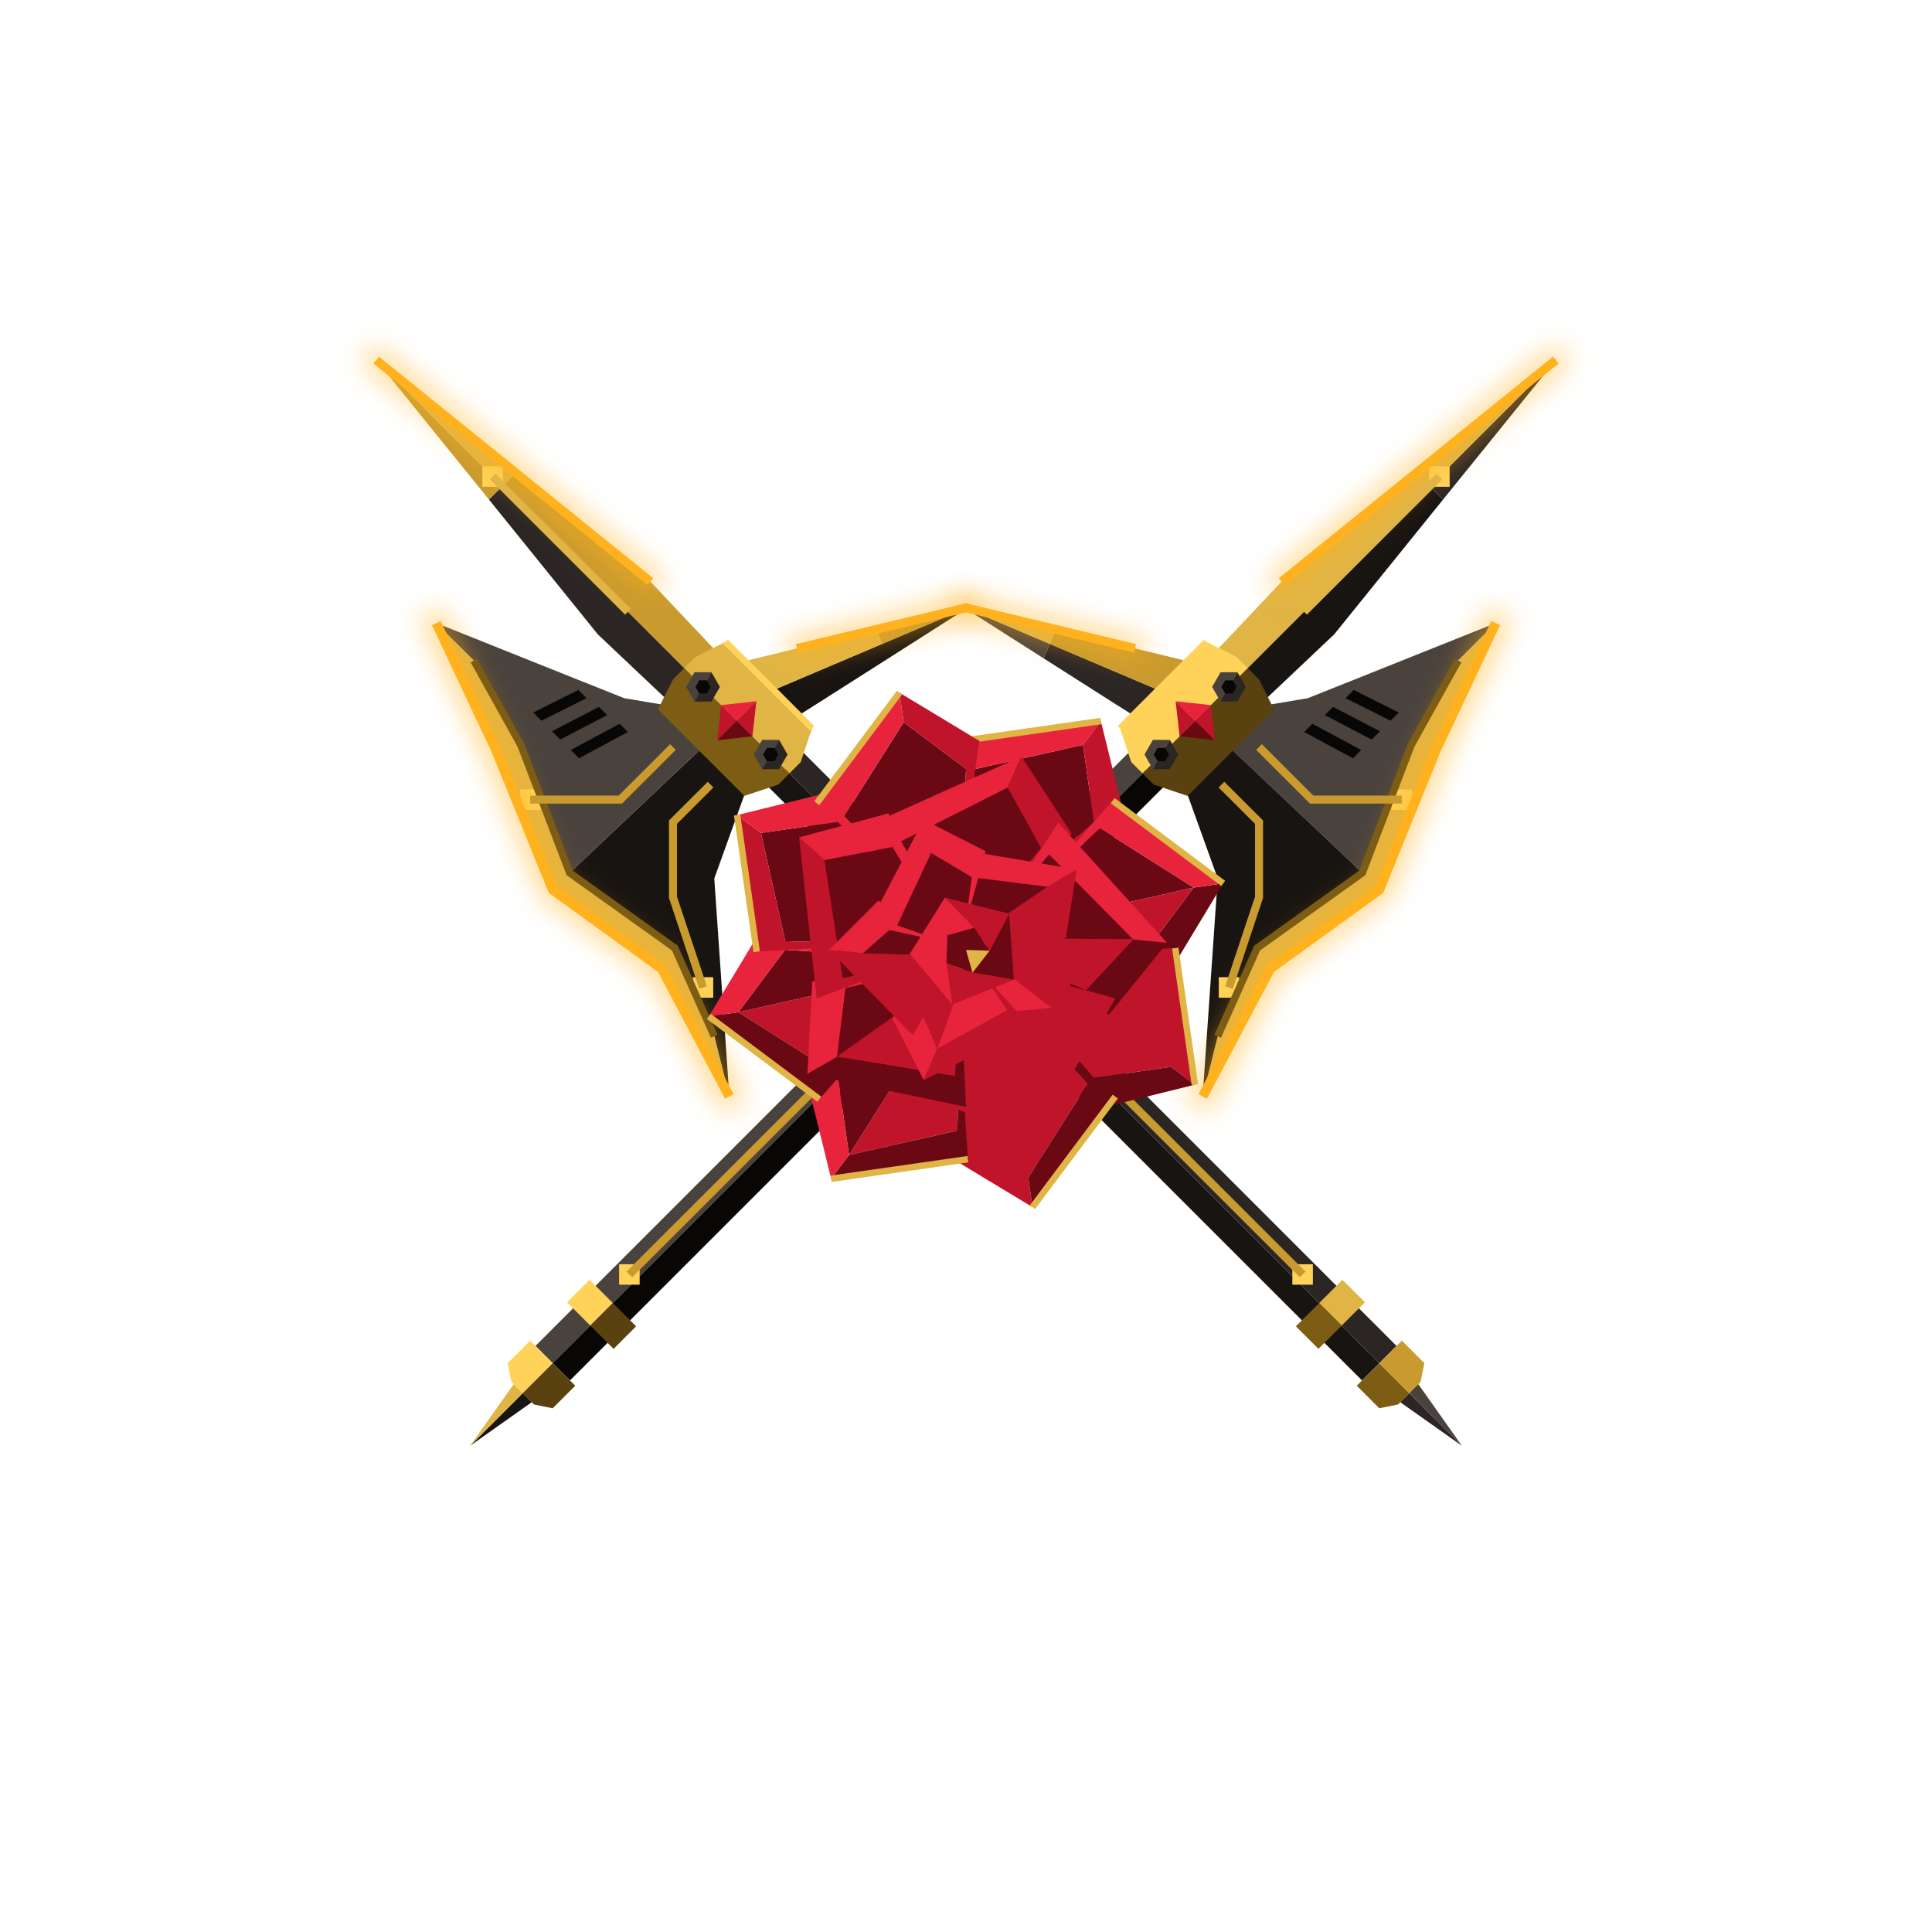
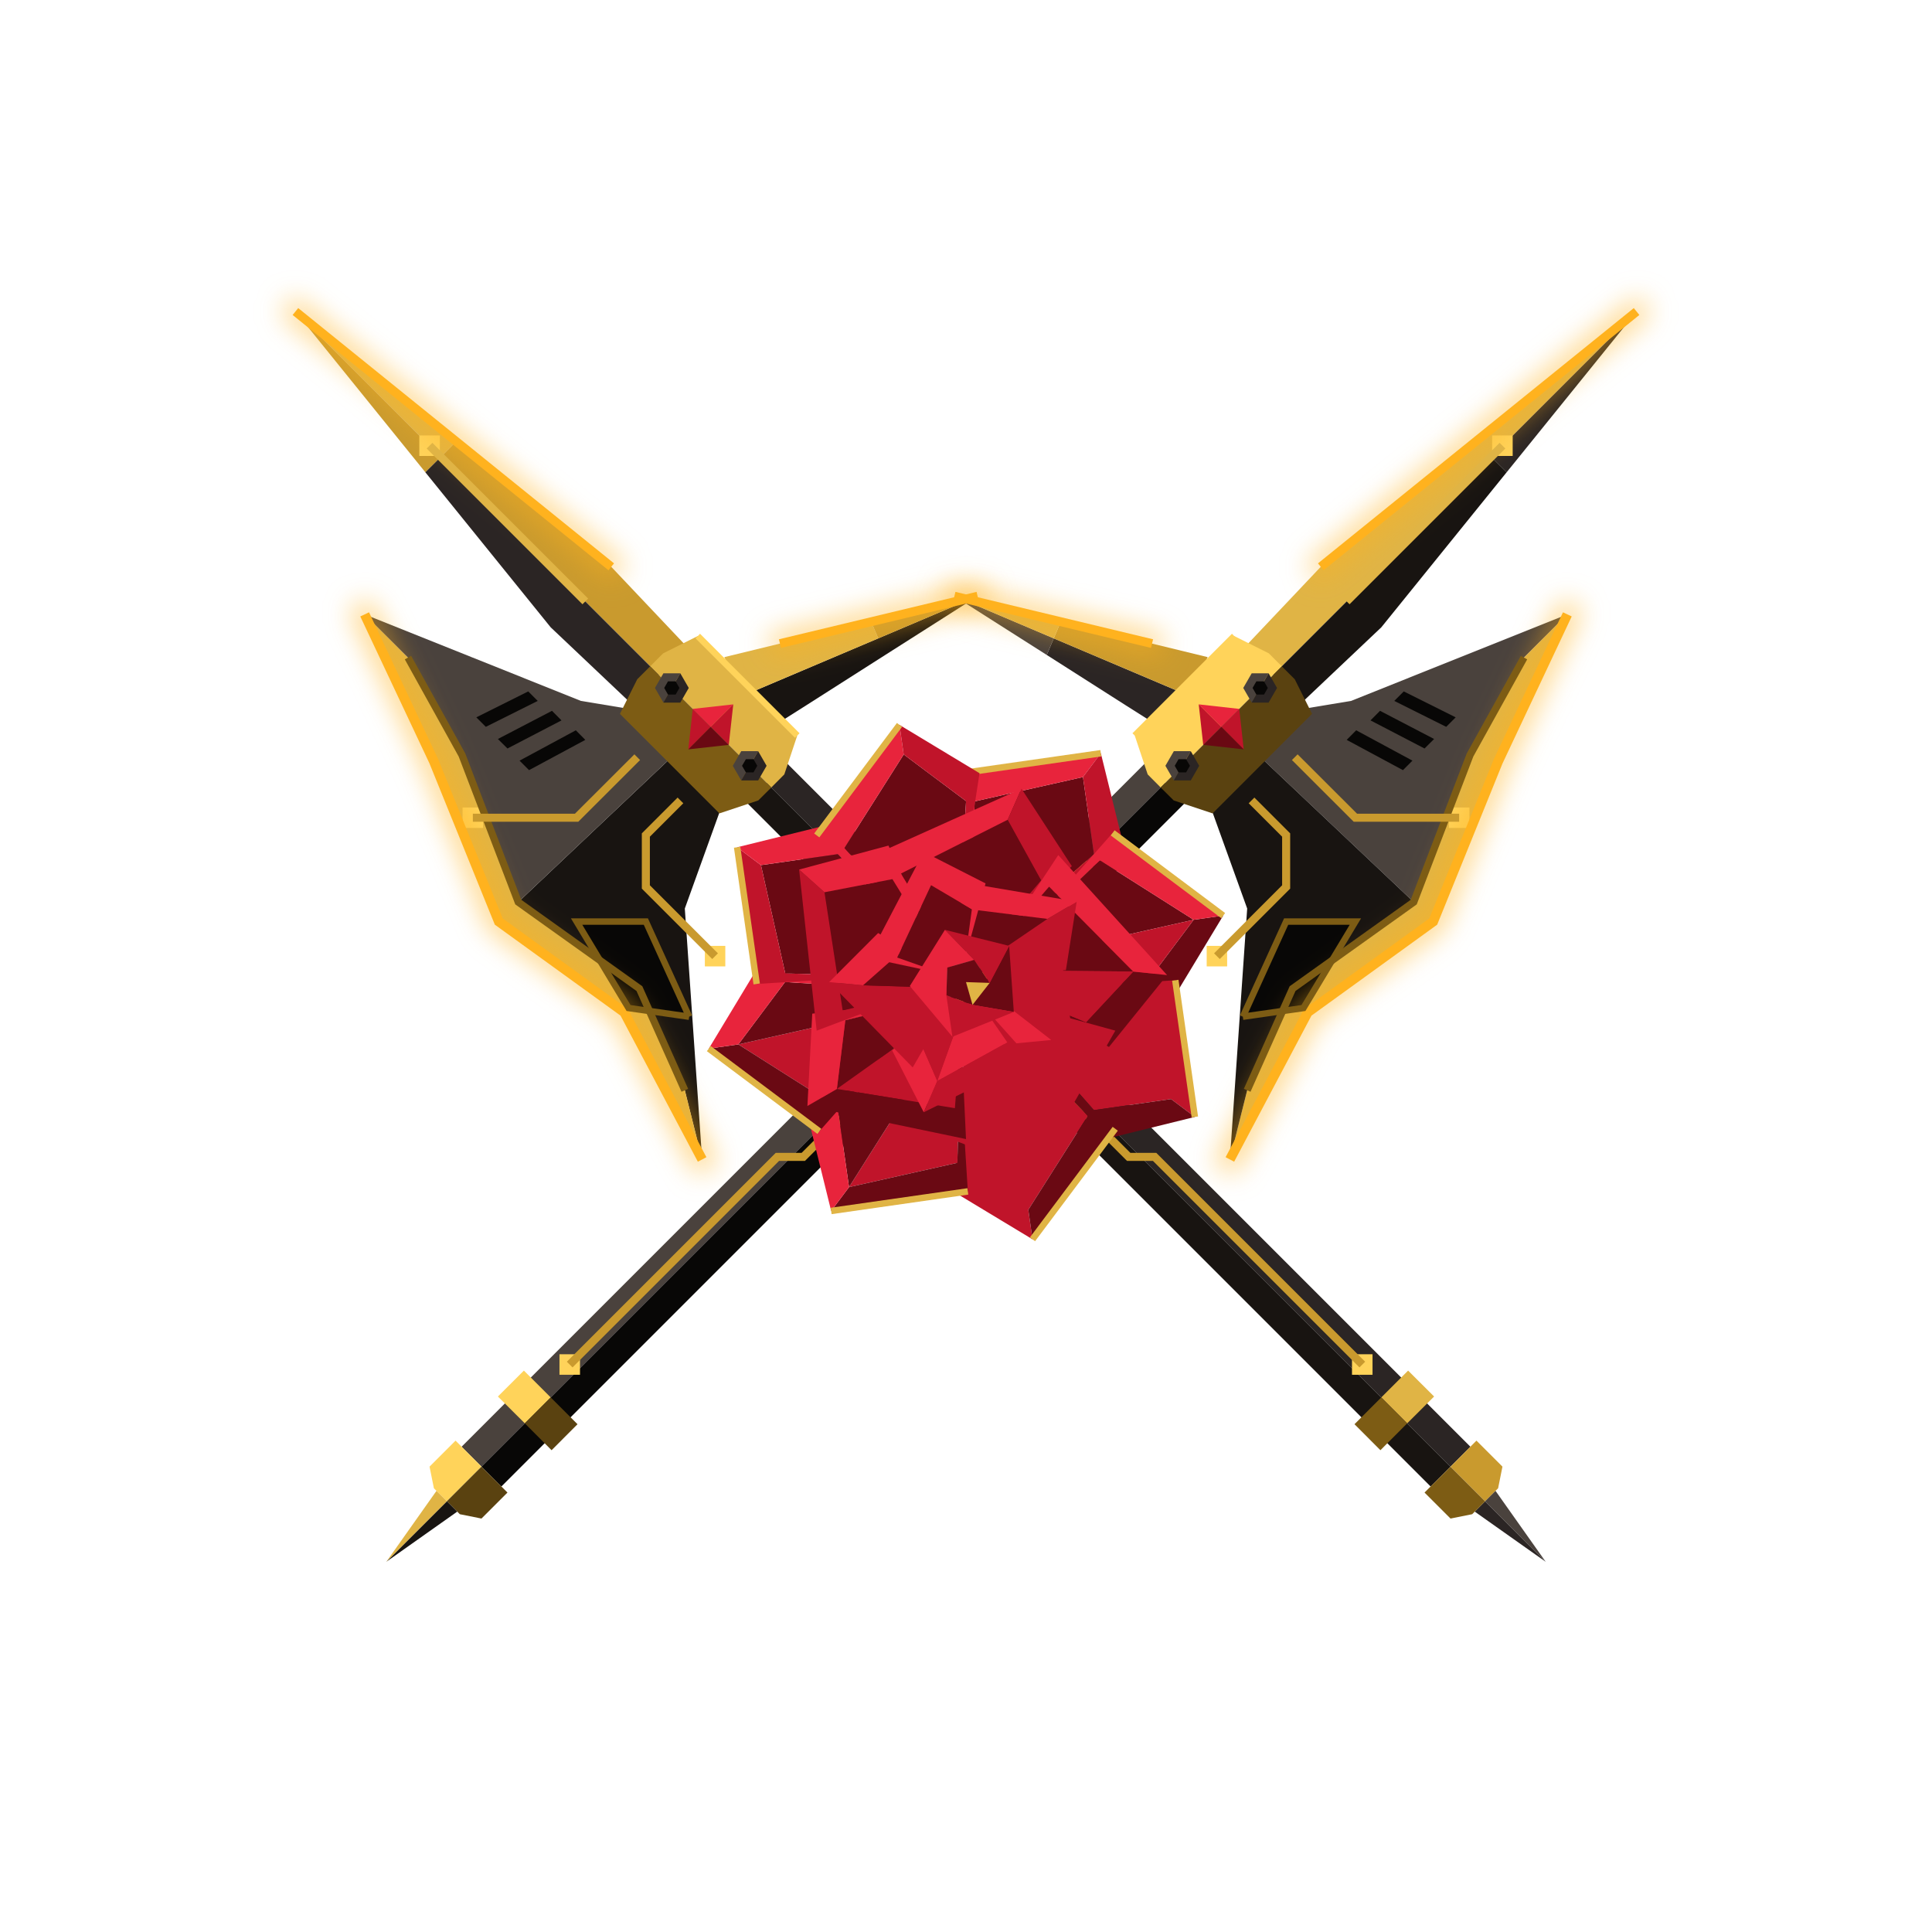
<svg xmlns="http://www.w3.org/2000/svg" viewBox="0 0 240 240" width="240" height="240">
  <defs>
    <filter id="thornbound-crossed-blades-glow" filterUnits="userSpaceOnUse" x="0" y="0" width="240" height="240" color-interpolation-filters="sRGB">
      <feGaussianBlur stdDeviation="1.7" />
    </filter>
  </defs>
-   <path d="M173.48 167.19L99.75 93.45L97.6 95.6L171.34 169.34ZM175.07 173.07L173.95 174.19L181.6 179.6Z" fill="#2b2524" />
-   <path d="M171.34 169.34L97.6 95.6L95.45 97.75L169.19 171.48Z" fill="#181411" />
-   <path d="M163.09 157.05L163.09 159.59L160.54 159.59L160.54 157.05ZM114.55 108.51L114.55 111.06L112.01 111.06L112.01 108.51Z" fill="#ffd35a" />
-   <path d="M169.56 161.78L166.76 158.98L163.87 161.87L166.67 164.67ZM111.69 103.91L108.89 101.11L106 104L108.8 106.8ZM129.43 121.64L126.63 118.84L123.73 121.73L126.53 124.53Z" fill="#e0b445" />
-   <path d="M166.67 164.67L163.87 161.87L160.98 164.76L163.78 167.56ZM108.8 106.8L106 104L103.11 106.89L105.91 109.69ZM126.53 124.53L123.73 121.73L120.84 124.63L123.64 127.43ZM171.34 169.34L175.07 173.07L173.67 174.47L171.34 174.94L168.54 172.14Z" fill="#7d5c14" />
-   <path d="M174.14 166.54L176.94 169.34L176.47 171.67L175.07 173.07L171.34 169.34Z" fill="#c99a2e" />
-   <path d="M175.07 173.07L181.6 179.6L176.19 171.95Z" fill="#4a423d" />
-   <path d="M161.82 158.32L139.41 135.92L136.61 135.92L114.68 113.99L114.68 111.19L113.28 109.79" fill="none" stroke="#c99a2e" stroke-width="1" stroke-linejoin="miter" stroke-miterlimit="8" />
-   <path d="M94.8 86.27L96.6 90.52L101.83 87.21L110.36 81.78L109.6 79.98ZM109.6 79.98L110.36 81.78L120.32 75.43ZM92.93 97.47L87.8 92.33L70.76 108.43L83.83 117.77L88.73 128.73L90.6 136.2L88.73 109.13Z" fill="#181411" />
-   <path d="M94.8 86.27L109.6 79.98L108.84 78.19L99 80.55L92.99 82.01ZM62.41 60.41L64.07 58.75L46.73 44.73ZM90.6 136.2L82.2 120.33L68.66 110.53L61.66 93.27L54.2 77.4L58.86 82.06L64.7 92.57L70.76 108.43L83.83 117.77L88.73 128.73Z" fill="#e0b445" />
-   <path d="M109.6 79.98L120.32 75.43L108.84 78.19ZM85.93 83.93L88.97 80.9L80.8 72.26L64.07 58.75L62.41 60.41ZM62.41 60.41L46.73 44.73L60.75 62.07Z" fill="#c99a2e" />
-   <path d="M85.93 83.93L62.41 60.41L60.75 62.07L74.26 78.8L82.9 86.97Z" fill="#2b2524" />
-   <path d="M62.47 57.92L62.47 60.47L59.92 60.47L59.92 57.92ZM88.6 121.39L88.6 123.94L86.06 123.94L86.06 121.39ZM67.14 98.06L67.14 100.61L64.59 100.61L64.59 98.06Z" fill="#ffd35a" />
-   <path d="M87.8 92.33L83.13 87.67L77.53 86.73L54.2 77.4L58.86 82.06L64.7 92.57L70.76 108.43Z" fill="#4a423d" />
-   <path d="M78 90.93L76.97 89.91L70.9 93.17L71.93 94.2ZM75.43 88.83L74.4 87.81L68.57 90.84L69.6 91.87ZM72.86 86.73L71.84 85.71L66.24 88.51L67.26 89.53Z" fill="#080706" />
+   <path d="M182.66 179.72L97.75 94.81L95.28 97.28L180.19 182.19ZM184.49 186.49L183.2 187.78L192.01 194.01Z" fill="#2b2524" />
+   <path d="M180.19 182.19L95.28 97.28L92.81 99.75L177.72 184.66Z" fill="#181411" />
+   <path d="M170.5 168.23L170.5 170.78L167.95 170.78L167.95 168.23ZM114.61 112.34L114.61 114.89L112.06 114.89L112.06 112.34Z" fill="#ffd35a" />
+   <path d="M178.15 173.48L174.92 170.26L171.59 173.59L174.81 176.81ZM111.51 106.85L108.28 103.62L104.95 106.95L108.18 110.18ZM131.93 127.27L128.71 124.04L125.37 127.37L128.6 130.6Z" fill="#e0b445" />
+   <path d="M174.81 176.81L171.59 173.59L168.26 176.92L171.48 180.15ZM108.18 110.18L104.95 106.95L101.62 110.28L104.85 113.51ZM128.6 130.6L125.37 127.37L122.04 130.71L125.27 133.93ZM180.19 182.19L184.49 186.49L182.88 188.1L180.19 188.64L176.96 185.41Z" fill="#7d5c14" />
+   <path d="M183.41 178.96L186.64 182.19L186.1 184.88L184.49 186.49L180.19 182.19Z" fill="#c99a2e" />
+   <path d="M184.49 186.49L192.01 194.01L185.78 185.2Z" fill="#4a423d" />
+   <path d="M169.23 169.51L143.43 143.71L140.21 143.71L114.95 118.45L114.95 115.23L113.34 113.62" fill="none" stroke="#c99a2e" stroke-width="1" stroke-linejoin="miter" stroke-miterlimit="8" />
+   <path d="M92.06 86.53L94.13 91.43L100.15 87.62L109.97 81.36L109.1 79.3ZM109.1 79.3L109.97 81.36L121.44 74.06ZM89.91 99.43L83.99 93.52L64.38 112.06L79.43 122.81L85.07 135.44L87.22 144.03L85.07 112.86Z" fill="#181411" />
+   <path d="M92.06 86.53L109.1 79.3L108.22 77.23L96.89 79.95L89.98 81.63ZM54.76 56.76L56.67 54.84L36.7 38.7ZM87.22 144.03L77.55 125.76L61.96 114.48L53.9 94.59L45.3 76.32L50.68 81.69L57.39 93.79L64.38 112.06L79.43 122.81L85.07 135.44Z" fill="#e0b445" />
+   <path d="M109.1 79.3L121.44 74.06L108.22 77.23ZM81.84 83.84L85.34 80.35L75.93 70.41L56.67 54.84L54.76 56.76ZM54.76 56.76L36.7 38.7L52.84 58.67Z" fill="#c99a2e" />
+   <path d="M81.84 83.84L54.76 56.76L52.84 58.67L68.41 77.93L78.35 87.34Z" fill="#2b2524" />
+   <path d="M54.64 54.09L54.64 56.64L52.09 56.64L52.09 54.09ZM90.1 117.5L90.1 120.05L87.56 120.05L87.56 117.5ZM60.01 100.31L60.01 102.85L57.46 102.85L57.46 100.31Z" fill="#ffd35a" />
+   <path d="M83.99 93.52L78.62 88.14L72.17 87.07L45.3 76.32L50.68 81.69L57.39 93.79L64.38 112.06Z" fill="#4a423d" />
+   <path d="M85.61 126.3L80.23 114.48L71.63 114.48L78.08 125.22ZM72.71 91.91L71.53 90.72L64.54 94.49L65.72 95.67ZM69.75 89.49L68.57 88.3L61.85 91.8L63.04 92.98ZM66.8 87.07L65.62 85.89L59.17 89.11L60.35 90.29Z" fill="#080706" />
  <g filter="url(#thornbound-crossed-blades-glow)" fill="none" opacity="0.6" stroke-linejoin="miter" stroke-linecap="square">
-     <path d="M99 80.55L120.32 75.43M80.8 72.26L46.73 44.73" stroke="#ffb21e" stroke-width="2.42" />
-     <path d="M90.6 136.2L82.2 120.33L68.66 110.53L61.66 93.27L54.2 77.4" stroke="#ffb21e" stroke-width="2.64" />
+     <path d="M96.89 79.95L121.44 74.06M75.93 70.41L36.7 38.7" stroke="#ffb21e" stroke-width="2.42" />
+     <path d="M87.22 144.03L77.55 125.76L61.96 114.48L53.9 94.59L45.3 76.32" stroke="#ffb21e" stroke-width="2.64" />
  </g>
-   <path d="M99 80.55L120.32 75.43M80.8 72.26L46.73 44.73" fill="none" stroke="#ffb21e" stroke-width="1.1" stroke-linejoin="miter" stroke-miterlimit="8" />
-   <path d="M78 76L61.2 59.2" fill="none" stroke="#e0b445" stroke-width="1" stroke-linejoin="miter" stroke-miterlimit="8" />
-   <path d="M88.73 128.73L83.83 117.77L70.76 108.43L64.7 92.57L58.86 82.06" fill="none" stroke="#7d5c14" stroke-width="0.9" stroke-linejoin="miter" stroke-miterlimit="8" />
-   <path d="M90.6 136.2L82.2 120.33L68.66 110.53L61.66 93.27L54.2 77.4" fill="none" stroke="#ffb21e" stroke-width="1.2" stroke-linejoin="miter" stroke-miterlimit="8" />
-   <path d="M88.27 97.47L83.6 102.13L83.6 111.47L87.33 122.67M83.6 92.8L77.06 99.33L65.86 99.33" fill="none" stroke="#c99a2e" stroke-width="1" stroke-linejoin="miter" stroke-miterlimit="8" />
-   <path d="M99.47 94.67L100.87 90.47L90.13 79.73L86.4 81.6L85 83L98.07 96.07Z" fill="#e0b445" />
-   <path d="M98.07 96.07L85 83L83.6 84.4L81.73 88.13L92.47 98.87L96.67 97.47Z" fill="#7d5c14" />
-   <path d="M93.96 87.11L89.59 87.59L91.53 89.53Z" fill="#e8243c" />
-   <path d="M93.96 87.11L91.53 89.53L93.47 91.47ZM91.53 89.53L89.59 87.59L89.11 91.96Z" fill="#c0142a" />
-   <path d="M93.47 91.47L91.53 89.53L89.11 91.96Z" fill="#6a0913" />
-   <path d="M95.73 93.73L94.68 95.55L93.63 93.73L94.68 91.91L96.78 91.91ZM87.33 85.33L86.28 87.15L85.23 85.33L86.28 83.51L88.38 83.51Z" fill="#4a423d" />
-   <path d="M95.73 93.73L96.78 91.91L97.83 93.73L96.78 95.55L94.68 95.55ZM87.33 85.33L88.38 83.51L89.43 85.33L88.38 87.15L86.28 87.15Z" fill="#2b2524" />
-   <path d="M96.2 92.91L96.68 93.73L96.2 94.55L95.26 94.55L94.79 93.73L95.26 92.91ZM87.8 84.51L88.28 85.33L87.8 86.15L86.86 86.15L86.39 85.33L86.86 84.51Z" fill="#080706" />
-   <path d="M100.87 90.47L90.13 79.73" fill="none" stroke="#ffd35a" stroke-width="0.8" stroke-linejoin="miter" stroke-miterlimit="8" />
-   <path d="M66.52 167.19L140.25 93.45L142.4 95.6L68.66 169.34Z" fill="#4a423d" />
-   <path d="M68.66 169.34L142.4 95.6L144.55 97.75L70.81 171.48Z" fill="#080706" />
-   <path d="M79.46 157.05L79.46 159.59L76.91 159.59L76.91 157.05ZM127.99 108.51L127.99 111.06L125.45 111.06L125.45 108.51ZM70.44 161.78L73.24 158.98L76.13 161.87L73.33 164.67ZM128.31 103.91L131.11 101.11L134 104L131.2 106.8ZM110.57 121.64L113.37 118.84L116.27 121.73L113.47 124.53ZM65.86 166.54L63.06 169.34L63.53 171.67L64.93 173.07L68.66 169.34Z" fill="#ffd35a" />
-   <path d="M73.33 164.67L76.13 161.87L79.02 164.76L76.22 167.56ZM131.2 106.8L134 104L136.89 106.89L134.09 109.69ZM113.47 124.53L116.27 121.73L119.16 124.63L116.36 127.43ZM68.66 169.34L64.93 173.07L66.33 174.47L68.66 174.94L71.46 172.14Z" fill="#5a4210" />
-   <path d="M64.93 173.07L66.05 174.19L58.4 179.6Z" fill="#181411" />
-   <path d="M64.93 173.07L58.4 179.6L63.81 171.95Z" fill="#e0b445" />
-   <path d="M78.18 158.32L100.59 135.92L103.39 135.92L125.32 113.99L125.32 111.19L126.72 109.79" fill="none" stroke="#c99a2e" stroke-width="1" stroke-linejoin="miter" stroke-miterlimit="8" />
-   <path d="M145.2 86.27L143.4 90.52L138.17 87.21L129.64 81.78L130.4 79.98ZM177.59 60.41L193.27 44.73L179.25 62.07Z" fill="#2b2524" />
-   <path d="M145.2 86.27L130.4 79.98L131.16 78.19L141 80.55L147.01 82.01Z" fill="#c99a2e" />
-   <path d="M130.4 79.98L129.64 81.78L119.68 75.43ZM152.2 92.33L156.87 87.67L162.47 86.73L185.8 77.4L181.14 82.06L175.3 92.57L169.24 108.43Z" fill="#4a423d" />
-   <path d="M130.4 79.98L119.68 75.43L131.16 78.19ZM154.07 83.93L151.03 80.9L159.2 72.26L175.93 58.75L177.59 60.41ZM177.59 60.41L175.93 58.75L193.27 44.73ZM149.4 136.2L157.8 120.33L171.34 110.53L178.34 93.27L185.8 77.4L181.14 82.06L175.3 92.57L169.24 108.43L156.17 117.77L151.27 128.73Z" fill="#e0b445" />
-   <path d="M154.07 83.93L177.59 60.41L179.25 62.07L165.74 78.8L157.1 86.97ZM147.07 97.47L152.2 92.33L169.24 108.43L156.17 117.77L151.27 128.73L149.4 136.2L151.27 109.13Z" fill="#181411" />
-   <path d="M180.08 57.92L180.08 60.47L177.53 60.47L177.53 57.92ZM153.94 121.39L153.94 123.94L151.4 123.94L151.4 121.39ZM175.41 98.06L175.41 100.61L172.86 100.61L172.86 98.06Z" fill="#ffd35a" />
-   <path d="M162 90.93L163.03 89.91L169.1 93.17L168.07 94.2ZM164.57 88.83L165.6 87.81L171.43 90.84L170.4 91.87ZM167.14 86.73L168.16 85.71L173.76 88.51L172.74 89.53Z" fill="#080706" />
+   <path d="M96.89 79.95L121.44 74.06M75.93 70.41L36.7 38.7" fill="none" stroke="#ffb21e" stroke-width="1.1" stroke-linejoin="miter" stroke-miterlimit="8" />
+   <path d="M72.71 74.71L53.36 55.36" fill="none" stroke="#e0b445" stroke-width="1" stroke-linejoin="miter" stroke-miterlimit="8" />
+   <path d="M85.07 135.44L79.43 122.81L64.38 112.06L57.39 93.79L50.68 81.69" fill="none" stroke="#7d5c14" stroke-width="0.9" stroke-linejoin="miter" stroke-miterlimit="8" />
+   <path d="M87.22 144.03L77.55 125.76L61.96 114.48L53.9 94.59L45.3 76.32" fill="none" stroke="#ffb21e" stroke-width="1.2" stroke-linejoin="miter" stroke-miterlimit="8" />
+   <path d="M85.61 126.3L80.23 114.48L71.63 114.48L78.08 125.22L85.61 126.3" fill="none" stroke="#7d5c14" stroke-width="0.8" stroke-linejoin="miter" stroke-miterlimit="8" />
+   <path d="M84.53 99.43L80.23 103.73L80.23 110.18L88.83 118.78M79.16 94.06L71.63 101.58L58.74 101.58" fill="none" stroke="#c99a2e" stroke-width="1" stroke-linejoin="miter" stroke-miterlimit="8" />
+   <path d="M97.43 96.2L99.04 91.37L86.68 79.01L82.38 81.16L80.77 82.77L95.82 97.82Z" fill="#e0b445" />
+   <path d="M95.82 97.82L80.77 82.77L79.16 84.38L77.01 88.68L89.37 101.04L94.2 99.43Z" fill="#7d5c14" />
+   <path d="M91.09 87.5L86.06 88.06L88.29 90.29Z" fill="#e8243c" />
+   <path d="M91.09 87.5L88.29 90.29L90.53 92.53ZM88.29 90.29L86.06 88.06L85.5 93.09Z" fill="#c0142a" />
+   <path d="M90.53 92.53L88.29 90.29L85.5 93.09Z" fill="#6a0913" />
+   <path d="M93.13 95.13L92.08 96.95L91.03 95.13L92.08 93.31L94.18 93.31ZM83.46 85.46L82.41 87.28L81.36 85.46L82.41 83.64L84.51 83.64Z" fill="#4a423d" />
+   <path d="M93.13 95.13L94.18 93.31L95.23 95.13L94.18 96.95L92.08 96.95ZM83.46 85.46L84.51 83.64L85.56 85.46L84.51 87.28L82.41 87.28Z" fill="#2b2524" />
+   <path d="M93.6 94.31L94.07 95.13L93.6 95.95L92.66 95.95L92.18 95.13L92.66 94.31ZM83.93 84.64L84.4 85.46L83.93 86.28L82.98 86.28L82.51 85.46L82.98 84.64Z" fill="#080706" />
+   <path d="M99.04 91.37L86.68 79.01" fill="none" stroke="#ffd35a" stroke-width="0.8" stroke-linejoin="miter" stroke-miterlimit="8" />
+   <path d="M57.34 179.72L142.25 94.81L144.72 97.28L59.81 182.19Z" fill="#4a423d" />
+   <path d="M59.81 182.19L144.72 97.28L147.19 99.75L62.28 184.66Z" fill="#080706" />
+   <path d="M72.05 168.23L72.05 170.78L69.5 170.78L69.5 168.23ZM127.94 112.34L127.94 114.89L125.39 114.89L125.39 112.34ZM61.85 173.48L65.08 170.26L68.41 173.59L65.19 176.81ZM128.49 106.85L131.72 103.62L135.05 106.95L131.82 110.18ZM108.07 127.27L111.29 124.04L114.63 127.37L111.4 130.6ZM56.59 178.96L53.36 182.19L53.9 184.88L55.51 186.49L59.81 182.19Z" fill="#ffd35a" />
+   <path d="M65.19 176.81L68.41 173.59L71.74 176.92L68.52 180.15ZM131.82 110.18L135.05 106.95L138.38 110.28L135.15 113.51ZM111.4 130.6L114.63 127.37L117.96 130.71L114.73 133.93ZM59.81 182.19L55.51 186.49L57.12 188.1L59.81 188.64L63.04 185.41Z" fill="#5a4210" />
+   <path d="M55.51 186.49L56.8 187.78L47.99 194.01Z" fill="#181411" />
+   <path d="M55.51 186.49L47.99 194.01L54.22 185.2Z" fill="#e0b445" />
+   <path d="M70.77 169.51L96.57 143.71L99.79 143.71L125.05 118.45L125.05 115.23L126.66 113.62" fill="none" stroke="#c99a2e" stroke-width="1" stroke-linejoin="miter" stroke-miterlimit="8" />
+   <path d="M147.94 86.53L145.87 91.43L139.85 87.62L130.03 81.36L130.9 79.3ZM185.24 56.76L203.3 38.7L187.16 58.67Z" fill="#2b2524" />
+   <path d="M147.94 86.53L130.9 79.3L131.78 77.23L143.11 79.95L150.02 81.63Z" fill="#c99a2e" />
+   <path d="M130.9 79.3L130.03 81.36L118.56 74.06ZM156.01 93.52L161.38 88.14L167.83 87.07L194.7 76.32L189.32 81.69L182.61 93.79L175.62 112.06Z" fill="#4a423d" />
+   <path d="M130.9 79.3L118.56 74.06L131.78 77.23ZM158.16 83.84L154.66 80.35L164.07 70.41L183.33 54.84L185.24 56.76ZM185.24 56.76L183.33 54.84L203.3 38.7ZM152.78 144.03L162.45 125.76L178.04 114.48L186.1 94.59L194.7 76.32L189.32 81.69L182.61 93.79L175.62 112.06L160.57 122.81L154.93 135.44Z" fill="#e0b445" />
+   <path d="M158.16 83.84L185.24 56.76L187.16 58.67L171.59 77.93L161.65 87.34ZM150.09 99.43L156.01 93.52L175.62 112.06L160.57 122.81L154.93 135.44L152.78 144.03L154.93 112.86Z" fill="#181411" />
+   <path d="M187.91 54.09L187.91 56.64L185.36 56.64L185.36 54.09ZM152.44 117.5L152.44 120.05L149.9 120.05L149.9 117.5ZM182.54 100.31L182.54 102.85L179.99 102.85L179.99 100.31Z" fill="#ffd35a" />
+   <path d="M154.39 126.3L159.77 114.48L168.37 114.48L161.92 125.22ZM167.29 91.91L168.47 90.72L175.46 94.49L174.28 95.67ZM170.25 89.49L171.43 88.3L178.15 91.8L176.96 92.98ZM173.2 87.07L174.38 85.89L180.83 89.11L179.65 90.29Z" fill="#080706" />
  <g filter="url(#thornbound-crossed-blades-glow)" fill="none" opacity="0.6" stroke-linejoin="miter" stroke-linecap="square">
-     <path d="M141 80.55L119.68 75.43M159.2 72.26L193.27 44.73" stroke="#ffb21e" stroke-width="2.42" />
-     <path d="M149.4 136.2L157.8 120.33L171.34 110.53L178.34 93.27L185.8 77.4" stroke="#ffb21e" stroke-width="2.64" />
+     <path d="M143.11 79.95L118.56 74.06M164.07 70.41L203.3 38.7" stroke="#ffb21e" stroke-width="2.42" />
+     <path d="M152.78 144.03L162.45 125.76L178.04 114.48L186.1 94.59L194.7 76.32" stroke="#ffb21e" stroke-width="2.64" />
  </g>
-   <path d="M141 80.55L119.68 75.43M159.2 72.26L193.27 44.73" fill="none" stroke="#ffb21e" stroke-width="1.1" stroke-linejoin="miter" stroke-miterlimit="8" />
-   <path d="M162 76L178.8 59.2" fill="none" stroke="#e0b445" stroke-width="1" stroke-linejoin="miter" stroke-miterlimit="8" />
-   <path d="M151.27 128.73L156.17 117.77L169.24 108.43L175.3 92.57L181.14 82.06" fill="none" stroke="#7d5c14" stroke-width="0.9" stroke-linejoin="miter" stroke-miterlimit="8" />
-   <path d="M149.4 136.2L157.8 120.33L171.34 110.53L178.34 93.27L185.8 77.4" fill="none" stroke="#ffb21e" stroke-width="1.2" stroke-linejoin="miter" stroke-miterlimit="8" />
-   <path d="M151.73 97.47L156.4 102.13L156.4 111.47L152.67 122.67M156.4 92.8L162.94 99.33L174.14 99.33" fill="none" stroke="#c99a2e" stroke-width="1" stroke-linejoin="miter" stroke-miterlimit="8" />
-   <path d="M140.53 94.67L139.13 90.47L149.87 79.73L153.6 81.6L155 83L141.93 96.07Z" fill="#ffd35a" />
-   <path d="M141.93 96.07L155 83L156.4 84.4L158.27 88.13L147.53 98.87L143.33 97.47Z" fill="#5a4210" />
-   <path d="M146.04 87.11L150.41 87.59L148.47 89.53Z" fill="#e8243c" />
-   <path d="M146.04 87.11L148.47 89.53L146.53 91.47ZM148.47 89.53L150.41 87.59L150.89 91.96Z" fill="#c0142a" />
-   <path d="M146.53 91.47L148.47 89.53L150.89 91.96Z" fill="#6a0913" />
-   <path d="M144.27 93.73L143.22 95.55L142.17 93.73L143.22 91.91L145.32 91.91ZM152.67 85.33L151.62 87.15L150.57 85.33L151.62 83.51L153.72 83.51Z" fill="#4a423d" />
-   <path d="M144.27 93.73L145.32 91.91L146.37 93.73L145.32 95.55L143.22 95.55ZM152.67 85.33L153.72 83.51L154.77 85.33L153.72 87.15L151.62 87.15Z" fill="#2b2524" />
-   <path d="M144.74 92.91L145.21 93.73L144.74 94.55L143.8 94.55L143.32 93.73L143.8 92.91ZM153.14 84.51L153.61 85.33L153.14 86.15L152.2 86.15L151.72 85.33L152.2 84.51Z" fill="#080706" />
-   <path d="M139.13 90.47L149.87 79.73" fill="none" stroke="#ffd35a" stroke-width="0.8" stroke-linejoin="miter" stroke-miterlimit="8" />
-   <path d="M123.62 109.76L120.78 108.03L121.07 95.55L134.53 92.53ZM123.62 109.76L134.53 92.53L135.9 102.11L126.49 110.4Z" fill="#6a0913" />
-   <path d="M120.78 108.03L119.77 92L136.75 89.57L134.53 92.53L121.07 95.55Z" fill="#e8243c" />
-   <path d="M134.53 92.53L136.75 89.57L139.53 100.84L126.49 110.4L135.9 102.11Z" fill="#c0142a" />
-   <path d="M119.77 92L136.75 89.57" fill="none" stroke="#e0b445" stroke-width="0.8" stroke-linejoin="miter" stroke-miterlimit="8" />
-   <path d="M128.39 114.73L127.6 111.51L136.63 102.88L148.28 110.26ZM148.28 110.26L151.95 109.74L145.95 119.68L129.97 117.22L142.48 118.01Z" fill="#6a0913" />
-   <path d="M128.39 114.73L148.28 110.26L142.48 118.01L129.97 117.22Z" fill="#c0142a" />
-   <path d="M127.6 111.51L138.22 99.46L151.95 109.74L148.28 110.26L136.63 102.88Z" fill="#e8243c" />
-   <path d="M138.22 99.46L151.95 109.74" fill="none" stroke="#e0b445" stroke-width="0.8" stroke-linejoin="miter" stroke-miterlimit="8" />
-   <path d="M128.24 121.62L129.97 118.78L142.45 119.07L145.47 132.53ZM128.24 121.62L145.47 132.53L135.89 133.9L127.6 124.49ZM129.97 118.78L146 117.77L148.43 134.75L145.47 132.53L142.45 119.07Z" fill="#c0142a" />
-   <path d="M145.47 132.53L148.43 134.75L137.16 137.53L127.6 124.49L135.89 133.9Z" fill="#6a0913" />
-   <path d="M146 117.77L148.43 134.75" fill="none" stroke="#e0b445" stroke-width="0.8" stroke-linejoin="miter" stroke-miterlimit="8" />
-   <path d="M123.27 126.39L126.49 125.6L135.12 134.63L127.74 146.28ZM123.27 126.39L127.74 146.28L119.99 140.48L120.78 127.97ZM127.74 146.28L128.26 149.95L118.32 143.95L120.78 127.97L119.99 140.48Z" fill="#c0142a" />
-   <path d="M126.49 125.6L138.54 136.22L128.26 149.95L127.74 146.28L135.12 134.63Z" fill="#6a0913" />
-   <path d="M138.54 136.22L128.26 149.95" fill="none" stroke="#e0b445" stroke-width="0.8" stroke-linejoin="miter" stroke-miterlimit="8" />
-   <path d="M116.38 126.24L119.22 127.97L118.93 140.45L105.47 143.47Z" fill="#c0142a" />
-   <path d="M116.38 126.24L105.47 143.47L104.1 133.89L113.51 125.6ZM119.22 127.97L120.23 144L103.25 146.43L105.47 143.47L118.93 140.45Z" fill="#6a0913" />
-   <path d="M105.47 143.47L103.25 146.43L100.47 135.16L113.51 125.6L104.1 133.89Z" fill="#e8243c" />
-   <path d="M120.23 144L103.25 146.43" fill="none" stroke="#e0b445" stroke-width="0.8" stroke-linejoin="miter" stroke-miterlimit="8" />
-   <path d="M111.61 121.27L112.4 124.49L103.37 133.12L91.72 125.74Z" fill="#c0142a" />
-   <path d="M111.61 121.27L91.72 125.74L97.52 117.99L110.03 118.78ZM112.4 124.49L101.78 136.54L88.05 126.26L91.72 125.74L103.37 133.12Z" fill="#6a0913" />
-   <path d="M91.72 125.74L88.05 126.26L94.05 116.32L110.03 118.78L97.52 117.99Z" fill="#e8243c" />
-   <path d="M101.78 136.54L88.05 126.26" fill="none" stroke="#e0b445" stroke-width="0.8" stroke-linejoin="miter" stroke-miterlimit="8" />
-   <path d="M111.76 114.38L110.03 117.22L97.55 116.93L94.53 103.47ZM111.76 114.38L94.53 103.47L104.11 102.1L112.4 111.51Z" fill="#6a0913" />
-   <path d="M110.03 117.22L94 118.23L91.57 101.25L94.53 103.47L97.55 116.93Z" fill="#c0142a" />
-   <path d="M94.53 103.47L91.57 101.25L102.84 98.47L112.4 111.51L104.11 102.1Z" fill="#e8243c" />
-   <path d="M94 118.23L91.57 101.25" fill="none" stroke="#e0b445" stroke-width="0.8" stroke-linejoin="miter" stroke-miterlimit="8" />
-   <path d="M116.73 109.61L113.51 110.4L104.88 101.37L112.26 89.72ZM116.73 109.61L112.26 89.72L120.01 95.52L119.22 108.03Z" fill="#6a0913" />
-   <path d="M113.51 110.4L101.46 99.78L111.74 86.05L112.26 89.72L104.88 101.37Z" fill="#e8243c" />
-   <path d="M112.26 89.72L111.74 86.05L121.68 92.05L119.22 108.03L120.01 95.52Z" fill="#c0142a" />
-   <path d="M101.46 99.78L111.74 86.05" fill="none" stroke="#e0b445" stroke-width="0.8" stroke-linejoin="miter" stroke-miterlimit="8" />
-   <path d="M120.23 112.6L117 112.8L111.91 104.52L125.18 97.83ZM120.23 112.6L125.18 97.83L129.34 105.36L123 112.8Z" fill="#6a0913" />
-   <path d="M117 112.8L108.54 102.22L126.89 93.97L125.18 97.83L111.91 104.52Z" fill="#e8243c" />
-   <path d="M125.18 97.83L126.89 93.97L133.15 103.6L123 112.8L129.34 105.36Z" fill="#c0142a" />
-   <path d="M125.2 116.55L124.01 113.54L130.32 106.14L140.78 116.69ZM140.78 116.69L144.98 117.13L137.76 126.06L125.87 119.25L134.91 122.98Z" fill="#6a0913" />
-   <path d="M125.2 116.55L140.78 116.69L134.91 122.98L125.87 119.25Z" fill="#c0142a" />
-   <path d="M124.01 113.54L131.46 102.22L144.98 117.13L140.78 116.69L130.32 106.14Z" fill="#e8243c" />
-   <path d="M122.99 122.5L125.48 120.44L134.47 124.15L127.66 137.36ZM122.99 122.5L127.66 137.36L119.87 133.72L120.63 123.97ZM125.48 120.44L138.55 124.03L128.55 141.49L127.66 137.36L134.47 124.15ZM127.66 137.36L128.55 141.49L117.83 137.38L120.63 123.97L119.87 133.72Z" fill="#c0142a" />
-   <path d="M116.65 122.23L119.37 123.97L118.62 133.66L103.96 131.27Z" fill="#c0142a" />
-   <path d="M116.65 122.23L103.96 131.27L105.01 122.74L114.52 120.44ZM119.37 123.97L120 137.5L100.3 133.39L103.96 131.27L118.62 133.66Z" fill="#6a0913" />
-   <path d="M103.96 131.27L100.3 133.39L100.9 121.92L114.52 120.44L105.01 122.74Z" fill="#e8243c" />
-   <path d="M114.94 116.12L114.13 119.25L104.68 121.53L102.42 106.84ZM114.94 116.12L102.42 106.84L110.86 105.21L115.99 113.54Z" fill="#6a0913" />
-   <path d="M114.13 119.25L101.45 124.03L99.27 104.02L102.42 106.84L104.68 121.53Z" fill="#c0142a" />
-   <path d="M102.42 106.84L99.27 104.02L110.37 101.04L115.99 113.54L110.86 105.21Z" fill="#e8243c" />
-   <path d="M121.69 115.89L120.1 115L120.25 108.92L130.11 110.15Z" fill="#6a0913" />
-   <path d="M121.69 115.89L130.11 110.15L128.83 115.89L122.82 116.97ZM130.11 110.15L133.75 108.01L132.41 116.52L122.82 116.97L128.83 115.89Z" fill="#c0142a" />
-   <path d="M120.1 115L119.13 105.53L133.75 108.01L130.11 110.15L120.25 108.92Z" fill="#e8243c" />
-   <path d="M122.53 118.95L122.88 117.17L128.71 115.44L130.59 125.19ZM122.88 117.17L131.59 113.32L133.75 127.99L130.59 125.19L128.71 115.44ZM130.59 125.19L133.75 127.99L125.24 129.35L121.85 120.36L124.73 125.75Z" fill="#c0142a" />
-   <path d="M122.53 118.95L130.59 125.19L124.73 125.75L121.85 120.36Z" fill="#e8243c" />
-   <path d="M119.87 120.7L121.68 120.49L125.13 125.49L116.43 130.29ZM116.43 130.29L114.75 134.17L110.83 126.49L118.32 120.49L114.09 124.9Z" fill="#e8243c" />
-   <path d="M119.87 120.7L116.43 130.29L114.09 124.9L118.32 120.49ZM121.68 120.49L128.03 127.58L114.75 134.17L116.43 130.29L125.13 125.49Z" fill="#c0142a" />
-   <path d="M117.4 118.71L118.15 120.36L114.46 125.19L107.21 118.4ZM118.15 120.36L113.38 128.6L103 118L107.21 118.4L114.46 125.19Z" fill="#c0142a" />
-   <path d="M117.4 118.71L107.21 118.4L111.62 114.51L117.12 117.17Z" fill="#6a0913" />
-   <path d="M107.21 118.4L103 118L109.09 111.9L117.12 117.17L111.62 114.51Z" fill="#e8243c" />
-   <path d="M118.52 115.74L117.18 116.97L111.45 114.95L115.66 105.96ZM118.52 115.74L115.66 105.96L120.73 108.95L119.9 115Z" fill="#6a0913" />
-   <path d="M117.18 116.97L107.87 114.98L114.75 101.83L115.66 105.96L111.45 114.95ZM115.66 105.96L114.75 101.83L122.43 105.74L119.9 115L120.73 108.95Z" fill="#e8243c" />
-   <path d="M125.36 113.5L125.94 121.71L120.81 120.83L122.94 118.1ZM122.94 118.1L120.81 120.83L117.56 119.64L117.68 116.19L121.01 115.24Z" fill="#6a0913" />
-   <path d="M125.94 121.71L118.31 124.79L117.56 119.64L120.81 120.83ZM117.38 111.51L125.36 113.5L122.94 118.1L121.01 115.24Z" fill="#c0142a" />
-   <path d="M118.31 124.79L113.02 118.49L117.68 116.19L117.56 119.64ZM113.02 118.49L117.38 111.51L121.01 115.24L117.68 116.19Z" fill="#e8243c" />
-   <path d="M122.94 118.1L120.81 120.83L120 118Z" fill="#e0b445" />
+   <path d="M143.11 79.95L118.56 74.06M164.07 70.41L203.3 38.7" fill="none" stroke="#ffb21e" stroke-width="1.1" stroke-linejoin="miter" stroke-miterlimit="8" />
+   <path d="M167.29 74.71L186.64 55.36" fill="none" stroke="#e0b445" stroke-width="1" stroke-linejoin="miter" stroke-miterlimit="8" />
+   <path d="M154.93 135.44L160.57 122.81L175.62 112.06L182.61 93.79L189.32 81.69" fill="none" stroke="#7d5c14" stroke-width="0.9" stroke-linejoin="miter" stroke-miterlimit="8" />
+   <path d="M152.78 144.03L162.45 125.76L178.04 114.48L186.1 94.59L194.7 76.32" fill="none" stroke="#ffb21e" stroke-width="1.2" stroke-linejoin="miter" stroke-miterlimit="8" />
+   <path d="M154.39 126.3L159.77 114.48L168.37 114.48L161.92 125.22L154.39 126.3" fill="none" stroke="#7d5c14" stroke-width="0.8" stroke-linejoin="miter" stroke-miterlimit="8" />
+   <path d="M155.47 99.43L159.77 103.73L159.77 110.18L151.17 118.78M160.84 94.06L168.37 101.58L181.26 101.58" fill="none" stroke="#c99a2e" stroke-width="1" stroke-linejoin="miter" stroke-miterlimit="8" />
+   <path d="M142.57 96.2L140.96 91.37L153.32 79.01L157.62 81.16L159.23 82.77L144.18 97.82Z" fill="#ffd35a" />
+   <path d="M144.18 97.82L159.23 82.77L160.84 84.38L162.99 88.68L150.63 101.04L145.8 99.43Z" fill="#5a4210" />
+   <path d="M148.91 87.5L153.94 88.06L151.71 90.29Z" fill="#e8243c" />
+   <path d="M148.91 87.5L151.71 90.29L149.47 92.53ZM151.71 90.29L153.94 88.06L154.5 93.09Z" fill="#c0142a" />
+   <path d="M149.47 92.53L151.71 90.29L154.5 93.09Z" fill="#6a0913" />
+   <path d="M146.87 95.13L145.82 96.95L144.77 95.13L145.82 93.31L147.92 93.31ZM156.54 85.46L155.49 87.28L154.44 85.46L155.49 83.64L157.59 83.64Z" fill="#4a423d" />
+   <path d="M146.87 95.13L147.92 93.31L148.97 95.13L147.92 96.95L145.82 96.95ZM156.54 85.46L157.59 83.64L158.64 85.46L157.59 87.28L155.49 87.28Z" fill="#2b2524" />
+   <path d="M147.34 94.31L147.82 95.13L147.34 95.95L146.4 95.95L145.93 95.13L146.4 94.31ZM157.02 84.64L157.49 85.46L157.02 86.28L156.07 86.28L155.6 85.46L156.07 84.64Z" fill="#080706" />
+   <path d="M140.96 91.37L153.32 79.01" fill="none" stroke="#ffd35a" stroke-width="0.8" stroke-linejoin="miter" stroke-miterlimit="8" />
+   <path d="M123.62 113.76L120.78 112.03L121.07 99.55L134.53 96.53ZM123.62 113.76L134.53 96.53L135.9 106.11L126.49 114.4Z" fill="#6a0913" />
+   <path d="M120.78 112.03L119.77 96L136.75 93.57L134.53 96.53L121.07 99.55Z" fill="#e8243c" />
+   <path d="M134.53 96.53L136.75 93.57L139.53 104.84L126.49 114.4L135.9 106.11Z" fill="#c0142a" />
+   <path d="M119.77 96L136.75 93.57" fill="none" stroke="#e0b445" stroke-width="0.8" stroke-linejoin="miter" stroke-miterlimit="8" />
+   <path d="M128.39 118.73L127.6 115.51L136.63 106.88L148.28 114.26ZM148.28 114.26L151.95 113.74L145.95 123.68L129.97 121.22L142.48 122.01Z" fill="#6a0913" />
+   <path d="M128.39 118.73L148.28 114.26L142.48 122.01L129.97 121.22Z" fill="#c0142a" />
+   <path d="M127.6 115.51L138.22 103.46L151.95 113.74L148.28 114.26L136.63 106.88Z" fill="#e8243c" />
+   <path d="M138.22 103.46L151.95 113.74" fill="none" stroke="#e0b445" stroke-width="0.8" stroke-linejoin="miter" stroke-miterlimit="8" />
+   <path d="M128.24 125.62L129.97 122.78L142.45 123.07L145.47 136.53ZM128.24 125.62L145.47 136.53L135.89 137.9L127.6 128.49ZM129.97 122.78L146 121.77L148.43 138.75L145.47 136.53L142.45 123.07Z" fill="#c0142a" />
+   <path d="M145.47 136.53L148.43 138.75L137.16 141.53L127.6 128.49L135.89 137.9Z" fill="#6a0913" />
+   <path d="M146 121.77L148.43 138.75" fill="none" stroke="#e0b445" stroke-width="0.8" stroke-linejoin="miter" stroke-miterlimit="8" />
+   <path d="M123.27 130.39L126.49 129.6L135.12 138.63L127.74 150.28ZM123.27 130.39L127.74 150.28L119.99 144.48L120.78 131.97ZM127.74 150.28L128.26 153.95L118.32 147.95L120.78 131.97L119.99 144.48Z" fill="#c0142a" />
+   <path d="M126.49 129.6L138.54 140.22L128.26 153.95L127.74 150.28L135.12 138.63Z" fill="#6a0913" />
+   <path d="M138.54 140.22L128.26 153.95" fill="none" stroke="#e0b445" stroke-width="0.8" stroke-linejoin="miter" stroke-miterlimit="8" />
+   <path d="M116.38 130.24L119.22 131.97L118.93 144.45L105.47 147.47Z" fill="#c0142a" />
+   <path d="M116.38 130.24L105.47 147.47L104.1 137.89L113.51 129.6ZM119.22 131.97L120.23 148L103.25 150.43L105.47 147.47L118.93 144.45Z" fill="#6a0913" />
+   <path d="M105.47 147.47L103.25 150.43L100.47 139.16L113.51 129.6L104.1 137.89Z" fill="#e8243c" />
+   <path d="M120.23 148L103.25 150.43" fill="none" stroke="#e0b445" stroke-width="0.8" stroke-linejoin="miter" stroke-miterlimit="8" />
+   <path d="M111.61 125.27L112.4 128.49L103.37 137.12L91.72 129.74Z" fill="#c0142a" />
+   <path d="M111.61 125.27L91.72 129.74L97.52 121.99L110.03 122.78ZM112.4 128.49L101.78 140.54L88.05 130.26L91.72 129.74L103.37 137.12Z" fill="#6a0913" />
+   <path d="M91.72 129.74L88.05 130.26L94.05 120.32L110.03 122.78L97.52 121.99Z" fill="#e8243c" />
+   <path d="M101.78 140.54L88.05 130.26" fill="none" stroke="#e0b445" stroke-width="0.8" stroke-linejoin="miter" stroke-miterlimit="8" />
+   <path d="M111.76 118.38L110.03 121.22L97.55 120.93L94.53 107.47ZM111.76 118.38L94.53 107.47L104.11 106.1L112.4 115.51Z" fill="#6a0913" />
+   <path d="M110.03 121.22L94 122.23L91.57 105.25L94.53 107.47L97.55 120.93Z" fill="#c0142a" />
+   <path d="M94.53 107.47L91.57 105.25L102.84 102.47L112.4 115.51L104.11 106.1Z" fill="#e8243c" />
+   <path d="M94 122.23L91.57 105.25" fill="none" stroke="#e0b445" stroke-width="0.8" stroke-linejoin="miter" stroke-miterlimit="8" />
+   <path d="M116.73 113.61L113.51 114.4L104.88 105.37L112.26 93.72ZM116.73 113.61L112.26 93.72L120.01 99.52L119.22 112.03Z" fill="#6a0913" />
+   <path d="M113.51 114.4L101.46 103.78L111.74 90.05L112.26 93.72L104.88 105.37Z" fill="#e8243c" />
+   <path d="M112.26 93.72L111.74 90.05L121.68 96.05L119.22 112.03L120.01 99.52Z" fill="#c0142a" />
+   <path d="M101.46 103.78L111.74 90.05" fill="none" stroke="#e0b445" stroke-width="0.8" stroke-linejoin="miter" stroke-miterlimit="8" />
+   <path d="M120.23 116.6L117 116.8L111.91 108.52L125.18 101.83ZM120.23 116.6L125.18 101.83L129.34 109.36L123 116.8Z" fill="#6a0913" />
+   <path d="M117 116.8L108.54 106.22L126.89 97.97L125.18 101.83L111.91 108.52Z" fill="#e8243c" />
+   <path d="M125.18 101.83L126.89 97.97L133.15 107.6L123 116.8L129.34 109.36Z" fill="#c0142a" />
+   <path d="M125.2 120.55L124.01 117.54L130.32 110.14L140.78 120.69ZM140.78 120.69L144.98 121.13L137.76 130.06L125.87 123.25L134.91 126.98Z" fill="#6a0913" />
+   <path d="M125.2 120.55L140.78 120.69L134.91 126.98L125.87 123.25Z" fill="#c0142a" />
+   <path d="M124.01 117.54L131.46 106.22L144.98 121.13L140.78 120.69L130.32 110.14Z" fill="#e8243c" />
+   <path d="M122.99 126.5L125.48 124.44L134.47 128.15L127.66 141.36ZM122.99 126.5L127.66 141.36L119.87 137.72L120.63 127.97ZM125.48 124.44L138.55 128.03L128.55 145.49L127.66 141.36L134.47 128.15ZM127.66 141.36L128.55 145.49L117.83 141.38L120.63 127.97L119.87 137.72Z" fill="#c0142a" />
+   <path d="M116.65 126.23L119.37 127.97L118.62 137.66L103.96 135.27Z" fill="#c0142a" />
+   <path d="M116.65 126.23L103.96 135.27L105.01 126.74L114.52 124.44ZM119.37 127.97L120 141.5L100.3 137.39L103.96 135.27L118.62 137.66Z" fill="#6a0913" />
+   <path d="M103.96 135.27L100.3 137.39L100.9 125.92L114.52 124.44L105.01 126.74Z" fill="#e8243c" />
+   <path d="M114.94 120.12L114.13 123.25L104.68 125.53L102.42 110.84ZM114.94 120.12L102.42 110.84L110.86 109.21L115.99 117.54Z" fill="#6a0913" />
+   <path d="M114.13 123.25L101.45 128.03L99.27 108.02L102.42 110.84L104.68 125.53Z" fill="#c0142a" />
+   <path d="M102.42 110.84L99.27 108.02L110.37 105.04L115.99 117.54L110.86 109.21Z" fill="#e8243c" />
+   <path d="M121.69 119.89L120.1 119L120.25 112.92L130.11 114.15Z" fill="#6a0913" />
+   <path d="M121.69 119.89L130.11 114.15L128.83 119.89L122.82 120.97ZM130.11 114.15L133.75 112.01L132.41 120.52L122.82 120.97L128.83 119.89Z" fill="#c0142a" />
+   <path d="M120.1 119L119.13 109.53L133.75 112.01L130.11 114.15L120.25 112.92Z" fill="#e8243c" />
+   <path d="M122.53 122.95L122.88 121.17L128.71 119.44L130.59 129.19ZM122.88 121.17L131.59 117.32L133.75 131.99L130.59 129.19L128.71 119.44ZM130.59 129.19L133.75 131.99L125.24 133.35L121.85 124.36L124.73 129.75Z" fill="#c0142a" />
+   <path d="M122.53 122.95L130.59 129.19L124.73 129.75L121.85 124.36Z" fill="#e8243c" />
+   <path d="M119.87 124.7L121.68 124.49L125.13 129.49L116.43 134.29ZM116.43 134.29L114.75 138.17L110.83 130.49L118.32 124.49L114.09 128.9Z" fill="#e8243c" />
+   <path d="M119.87 124.7L116.43 134.29L114.09 128.9L118.32 124.49ZM121.68 124.49L128.03 131.58L114.75 138.17L116.43 134.29L125.13 129.49Z" fill="#c0142a" />
+   <path d="M117.4 122.71L118.15 124.36L114.46 129.19L107.21 122.4ZM118.15 124.36L113.38 132.6L103 122L107.21 122.4L114.46 129.19Z" fill="#c0142a" />
+   <path d="M117.4 122.71L107.21 122.4L111.62 118.51L117.12 121.17Z" fill="#6a0913" />
+   <path d="M107.21 122.4L103 122L109.09 115.9L117.12 121.17L111.62 118.51Z" fill="#e8243c" />
+   <path d="M118.52 119.74L117.18 120.97L111.45 118.95L115.66 109.96ZM118.52 119.74L115.66 109.96L120.73 112.95L119.9 119Z" fill="#6a0913" />
+   <path d="M117.18 120.97L107.87 118.98L114.75 105.83L115.66 109.96L111.45 118.95ZM115.66 109.96L114.75 105.83L122.43 109.74L119.9 119L120.73 112.95Z" fill="#e8243c" />
+   <path d="M125.36 117.5L125.94 125.71L120.81 124.83L122.94 122.1ZM122.94 122.1L120.81 124.83L117.56 123.64L117.68 120.19L121.01 119.24Z" fill="#6a0913" />
+   <path d="M125.94 125.71L118.31 128.79L117.56 123.64L120.81 124.83ZM117.38 115.51L125.36 117.5L122.94 122.1L121.01 119.24Z" fill="#c0142a" />
+   <path d="M118.31 128.79L113.02 122.49L117.68 120.19L117.56 123.64ZM113.02 122.49L117.38 115.51L121.01 119.24L117.68 120.19Z" fill="#e8243c" />
+   <path d="M122.94 122.1L120.81 124.83L120 122Z" fill="#e0b445" />
</svg>
